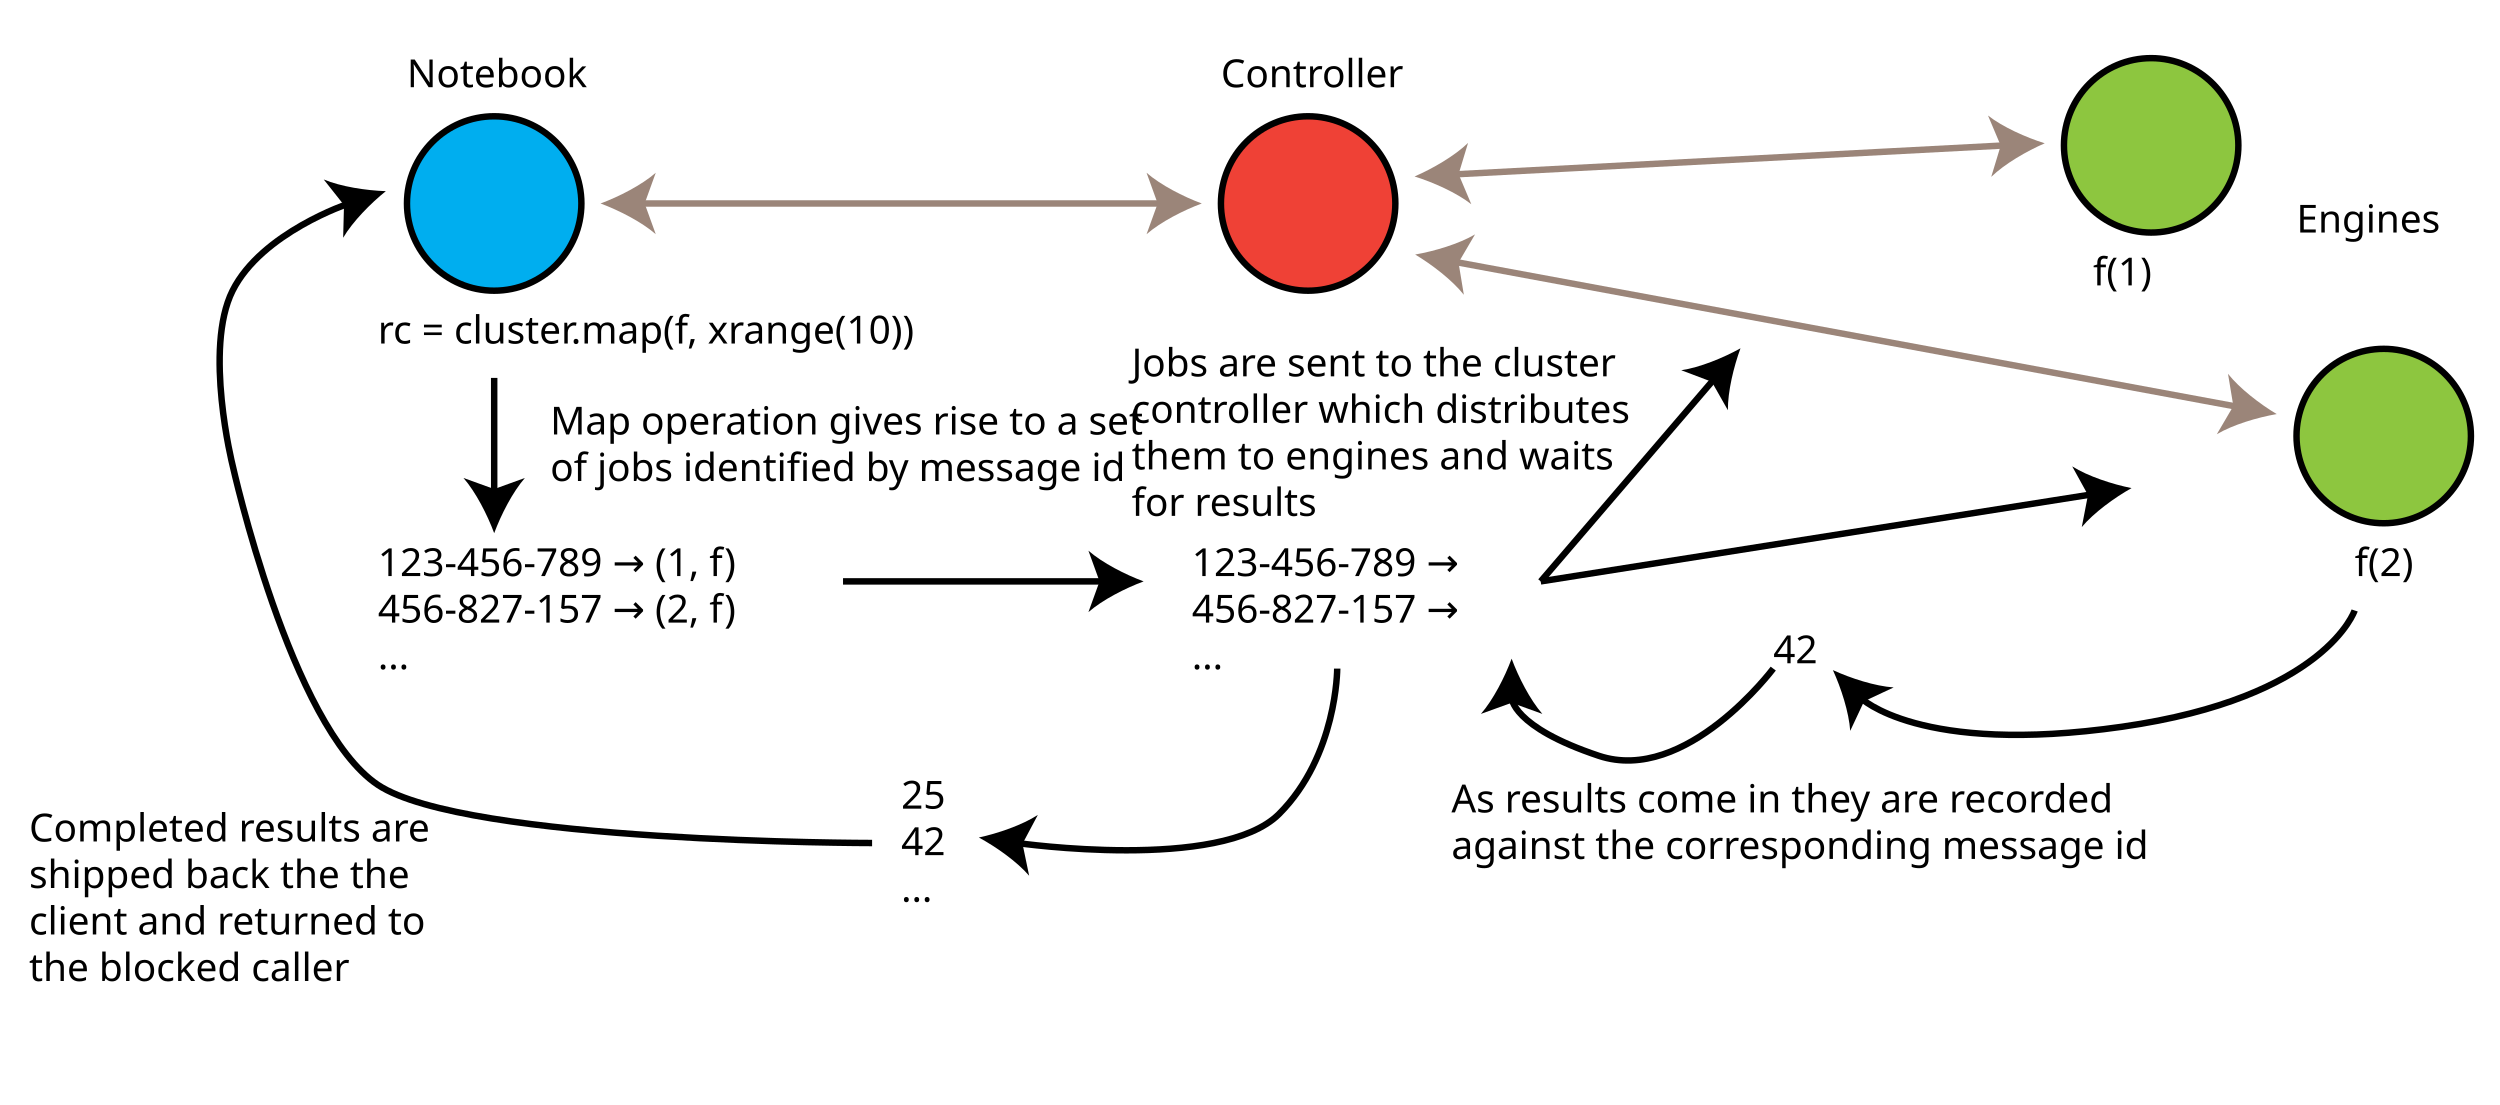
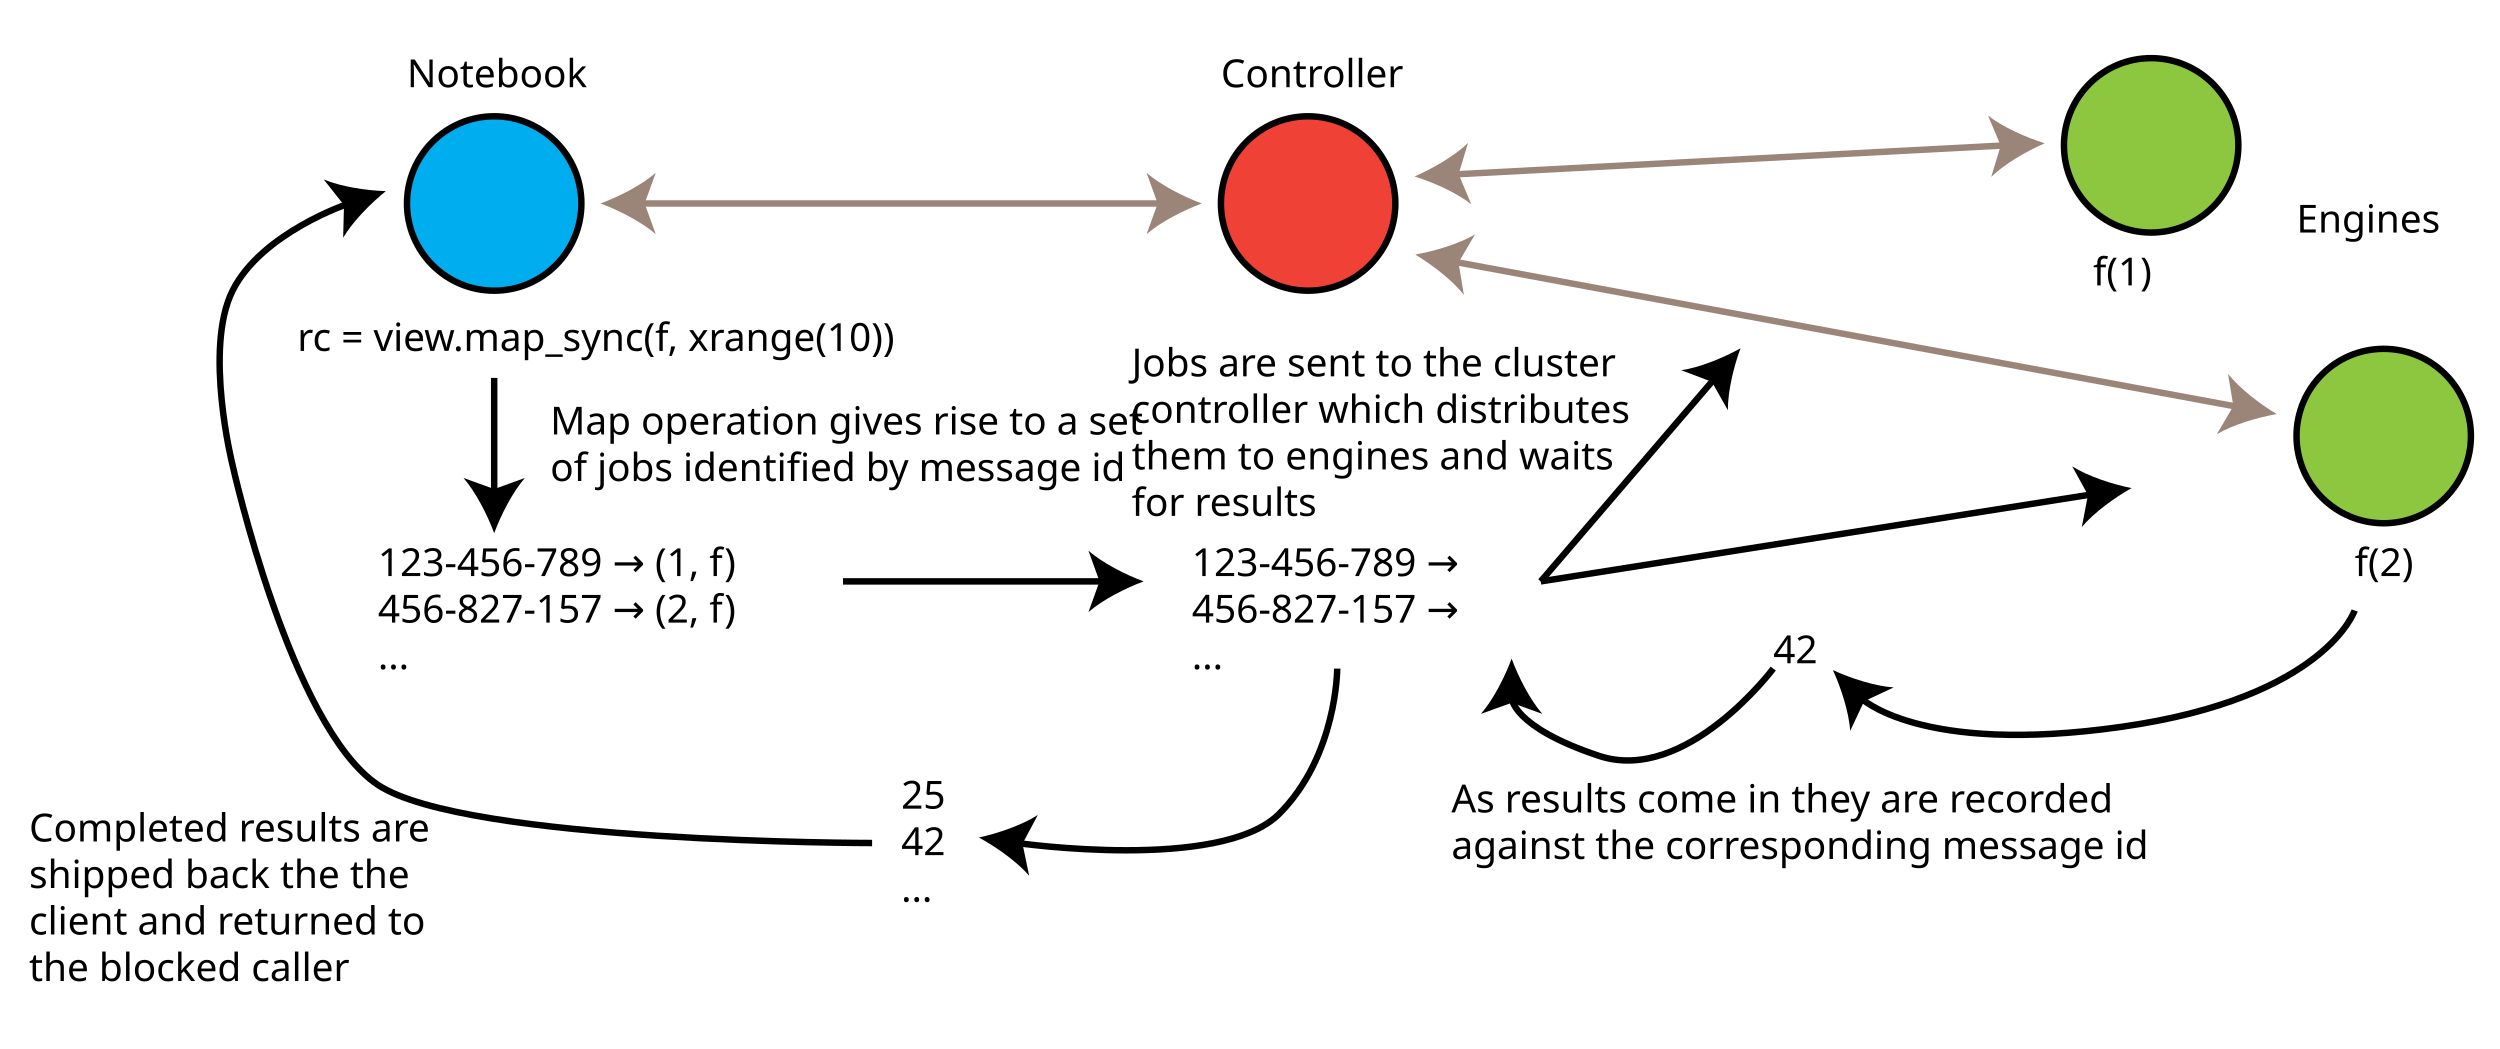
- <svg xmlns="http://www.w3.org/2000/svg" version="1.1" id="Layer_1" x="0px" y="0px" width="774px" height="342px" viewBox="0 0 774 342" enable-background="new 0 0 774 342" xml:space="preserve">
+ <svg xmlns="http://www.w3.org/2000/svg" version="1.1" id="Layer_1" x="0px" y="0px" width="774px" height="324.64px" viewBox="0 0 774 324.64" enable-background="new 0 0 774 324.64" xml:space="preserve">
  <circle fill="#EF4136" stroke="#000000" stroke-width="2" cx="405" cy="63" r="27" />
  <circle fill="#8DC63F" stroke="#000000" stroke-width="2" cx="738" cy="135" r="27" />
  <circle fill="#8DC63F" stroke="#000000" stroke-width="2" cx="666" cy="45" r="27" />
  <g>
    <g>
      <line fill="none" stroke="#9B8579" stroke-width="2" x1="450" y1="54" x2="621" y2="45" />
-       <path fill="#9B8579" d="M633.053,44.365c-5.562,2.403-12.409,6.364-16.57,10.395l2.935-9.677l-3.935-9.316    C620.044,39.339,627.271,42.56,633.053,44.365z" />
-       <path fill="#9B8579" d="M437.946,54.635c5.561-2.403,12.409-6.364,16.57-10.395l-2.935,9.677l3.935,9.316    C450.955,59.661,443.729,56.44,437.946,54.635z" />
+       <path fill="#9B8579" d="M633.052,44.365c-5.562,2.403-12.409,6.364-16.569,10.396l2.935-9.677l-3.935-9.316    C620.044,39.339,627.271,42.56,633.052,44.365z" />
+       <path fill="#9B8579" d="M437.946,54.635c5.561-2.403,12.409-6.364,16.569-10.396l-2.935,9.678l3.935,9.315    C450.955,59.661,443.728,56.44,437.946,54.635z" />
    </g>
  </g>
  <g>
    <g>
      <line fill="none" stroke="#9B8579" stroke-width="2" x1="450" y1="81" x2="693" y2="126" />
-       <path fill="#9B8579" d="M704.868,128.197c-5.968,1.038-13.552,3.291-18.539,6.238l5.113-8.725l-1.65-9.977    C693.393,120.272,699.667,125.092,704.868,128.197z" />
-       <path fill="#9B8579" d="M438.131,78.803c5.969-1.038,13.552-3.291,18.54-6.238l-5.114,8.725l1.65,9.977    C449.607,86.728,443.333,81.908,438.131,78.803z" />
+       <path fill="#9B8579" d="M704.868,128.197c-5.968,1.038-13.552,3.291-18.539,6.238l5.113-8.725l-1.65-9.978    C693.392,120.272,699.667,125.092,704.868,128.197z" />
+       <path fill="#9B8579" d="M438.131,78.803c5.969-1.038,13.552-3.291,18.54-6.238l-5.114,8.726l1.65,9.977    C449.607,86.728,443.333,81.908,438.131,78.803z" />
    </g>
  </g>
  <circle fill="#00AEEF" stroke="#000000" stroke-width="2" cx="153" cy="63" r="27" />
  <g>
    <g>
      <line fill="none" stroke="#9B8579" stroke-width="2" x1="198" y1="63" x2="360" y2="63" />
-       <path fill="#9B8579" d="M372.07,63c-5.68,2.107-12.727,5.703-17.094,9.51l3.439-9.51l-3.439-9.51    C359.344,57.297,366.391,60.894,372.07,63z" />
-       <path fill="#9B8579" d="M185.93,63c5.68-2.107,12.727-5.703,17.094-9.51L199.584,63l3.439,9.51    C198.656,68.704,191.609,65.107,185.93,63z" />
+       <path fill="#9B8579" d="M372.07,63c-5.68,2.106-12.728,5.703-17.094,9.51l3.438-9.51l-3.438-9.511    C359.344,57.297,366.391,60.894,372.07,63z" />
+       <path fill="#9B8579" d="M185.93,63c5.68-2.107,12.727-5.703,17.094-9.511L199.584,63l3.439,9.51    C198.656,68.704,191.609,65.107,185.93,63z" />
    </g>
  </g>
-   <text transform="matrix(1 0 0 1 377.9995 26.9995)" font-family="'MyriadPro-Regular'" font-size="12">Controller</text>
-   <text transform="matrix(1 0 0 1 710.9995 72)" font-family="'MyriadPro-Regular'" font-size="12">Engines</text>
-   <text transform="matrix(1 0 0 1 125.9995 26.9995)" font-family="'MyriadPro-Regular'" font-size="12">Notebook</text>
+   <text transform="matrix(1 0 0 1 377.9998 26.9993)" font-family="'MyriadPro-Regular'" font-size="12">Controller</text>
+   <text transform="matrix(1 0 0 1 710.9998 72.0002)" font-family="'MyriadPro-Regular'" font-size="12">Engines</text>
+   <text transform="matrix(1 0 0 1 125.9998 26.9993)" font-family="'MyriadPro-Regular'" font-size="12">Notebook</text>
  <rect x="117" y="99" fill="none" width="252" height="18" />
-   <text transform="matrix(1 0 0 1 116.9995 106.356)" font-family="'CourierNewPSMT'" font-size="12">rc = cluster.map(f, xrange(10))</text>
+   <text transform="matrix(1 0 0 1 92.0549 108.6399)" font-family="'CourierNewPSMT'" font-size="12">rc = view.map_sync(f, xrange(10))</text>
  <rect x="117" y="171" fill="none" width="153" height="54" />
-   <text transform="matrix(1 0 0 1 116.9995 178.356)">
-     <tspan x="0" y="0" font-family="'CourierNewPSMT'" font-size="12">123-456-789 → (1, f)</tspan>
-     <tspan x="0" y="14.4" font-family="'CourierNewPSMT'" font-size="12">456-827-157 → (2, f)</tspan>
-     <tspan x="0" y="28.8" font-family="'CourierNewPSMT'" font-size="12">...</tspan>
-   </text>
+   <text transform="matrix(1 0 0 1 116.9998 178.3557)" font-family="'CourierNewPSMT'" font-size="12">123-456-789 → (1, f)</text>
+   <text transform="matrix(1 0 0 1 116.9998 192.7561)" font-family="'CourierNewPSMT'" font-size="12">456-827-157 → (2, f)</text>
+   <text transform="matrix(1 0 0 1 116.9998 207.1555)" font-family="'CourierNewPSMT'" font-size="12">...</text>
  <rect x="369" y="171" fill="none" width="153" height="54" />
-   <text transform="matrix(1 0 0 1 368.9995 178.3564)">
-     <tspan x="0" y="0" font-family="'CourierNewPSMT'" font-size="12">123-456-789 → </tspan>
-     <tspan x="0" y="14.4" font-family="'CourierNewPSMT'" font-size="12">456-827-157 → </tspan>
-     <tspan x="0" y="28.8" font-family="'CourierNewPSMT'" font-size="12">...</tspan>
-   </text>
+   <text transform="matrix(1 0 0 1 368.9998 178.3557)" font-family="'CourierNewPSMT'" font-size="12">123-456-789 → </text>
+   <text transform="matrix(1 0 0 1 368.9998 192.7561)" font-family="'CourierNewPSMT'" font-size="12">456-827-157 → </text>
+   <text transform="matrix(1 0 0 1 368.9998 207.1565)" font-family="'CourierNewPSMT'" font-size="12">...</text>
  <rect x="648" y="81" fill="none" width="72" height="18" />
-   <text transform="matrix(1 0 0 1 647.9995 88.356)" font-family="'CourierNewPSMT'" font-size="12">f(1)</text>
+   <text transform="matrix(1 0 0 1 647.9998 88.3557)" font-family="'CourierNewPSMT'" font-size="12">f(1)</text>
  <rect x="729" y="171" fill="none" width="72" height="18" />
-   <text transform="matrix(1 0 0 1 728.9995 178.356)" font-family="'CourierNewPSMT'" font-size="12">f(2)</text>
+   <text transform="matrix(1 0 0 1 728.9998 178.3557)" font-family="'CourierNewPSMT'" font-size="12">f(2)</text>
  <rect x="549" y="198" fill="none" width="72" height="18" />
-   <text transform="matrix(1 0 0 1 548.9995 205.3564)" font-family="'CourierNewPSMT'" font-size="12">42</text>
+   <text transform="matrix(1 0 0 1 548.9998 205.3557)" font-family="'CourierNewPSMT'" font-size="12">42</text>
  <rect x="279" y="243" fill="none" width="54" height="45" />
-   <text transform="matrix(1 0 0 1 278.9995 250.3555)">
-     <tspan x="0" y="0" font-family="'CourierNewPSMT'" font-size="12">25</tspan>
-     <tspan x="0" y="14.4" font-family="'CourierNewPSMT'" font-size="12">42</tspan>
-     <tspan x="0" y="28.801" font-family="'CourierNewPSMT'" font-size="12">...</tspan>
-   </text>
+   <text transform="matrix(1 0 0 1 278.9998 250.3557)" font-family="'CourierNewPSMT'" font-size="12">25</text>
+   <text transform="matrix(1 0 0 1 278.9998 264.7551)" font-family="'CourierNewPSMT'" font-size="12">42</text>
+   <text transform="matrix(1 0 0 1 278.9998 279.1565)" font-family="'CourierNewPSMT'" font-size="12">...</text>
  <g>
    <g>
      <line fill="none" stroke="#000000" stroke-width="2" x1="153" y1="117" x2="153" y2="153" />
-       <path d="M153,165.07c-2.107-5.68-5.703-12.727-9.51-17.094l9.51,3.439l9.51-3.439C158.703,152.343,155.106,159.39,153,165.07z" />
+       <path d="M153,165.07c-2.106-5.68-5.703-12.727-9.51-17.094l9.51,3.439l9.51-3.439C158.703,152.343,155.106,159.39,153,165.07z" />
    </g>
  </g>
  <g>
    <g>
      <line fill="none" stroke="#000000" stroke-width="2" x1="261" y1="180" x2="342" y2="180" />
-       <path d="M354.07,180c-5.68,2.107-12.727,5.703-17.094,9.51l3.439-9.51l-3.439-9.51C341.343,174.297,348.39,177.894,354.07,180z" />
+       <path d="M354.07,180c-5.68,2.106-12.728,5.703-17.094,9.51l3.438-9.51l-3.438-9.511C341.343,174.297,348.39,177.894,354.07,180z" />
    </g>
  </g>
  <g>
    <g>
      <line fill="none" stroke="#000000" stroke-width="2" x1="477" y1="180" x2="531" y2="117" />
-       <path d="M538.855,107.835c-2.097,5.684-3.952,13.375-3.904,19.167l-4.982-8.8l-9.458-3.577    C526.243,113.786,533.559,110.776,538.855,107.835z" />
+       <path d="M538.855,107.835c-2.098,5.684-3.952,13.375-3.904,19.167l-4.982-8.8l-9.458-3.577    C526.243,113.786,533.558,110.776,538.855,107.835z" />
    </g>
  </g>
  <g>
    <g>
      <line fill="none" stroke="#000000" stroke-width="2" x1="477" y1="180" x2="648" y2="153" />
-       <path d="M659.922,151.117c-5.282,2.967-11.682,7.618-15.401,12.059l1.914-9.93l-4.881-8.857    C646.461,147.469,653.984,149.922,659.922,151.117z" />
+       <path d="M659.922,151.117c-5.282,2.967-11.682,7.617-15.4,12.059l1.913-9.93l-4.881-8.857    C646.461,147.469,653.984,149.922,659.922,151.117z" />
    </g>
  </g>
  <g>
    <g>
      <path fill="none" stroke="#000000" stroke-width="2" d="M729,189c0,0-9,27-72,36s-81-9-81-9" />
-       <path d="M567.464,207.465c5.507,2.526,13.032,4.967,18.812,5.363l-9.156,4.292l-4.292,9.156    C572.431,220.497,569.992,212.971,567.464,207.465z" />
+       <path d="M567.464,207.465c5.507,2.526,13.032,4.967,18.812,5.363l-9.156,4.292l-4.292,9.155    C572.43,220.497,569.992,212.971,567.464,207.465z" />
    </g>
  </g>
  <g>
    <g>
      <path fill="none" stroke="#000000" stroke-width="2" d="M414,207c0,0,0,27-18,45s-81,9-81,9" />
-       <path d="M303.05,259.293c5.921-1.283,13.405-3.846,18.267-6.997l-4.75,8.928l2.06,9.901    C314.843,266.738,308.375,262.182,303.05,259.293z" />
+       <path d="M303.05,259.293c5.922-1.283,13.405-3.847,18.268-6.997l-4.75,8.928l2.06,9.901    C314.843,266.738,308.375,262.182,303.05,259.293z" />
    </g>
  </g>
  <g>
    <g>
      <path fill="none" stroke="#000000" stroke-width="2" d="M270,261c0,0-126,0-153-18s-45-99-45-99s-9-36,0-54s36-27,36-27" />
-       <path d="M119.451,59.183c-4.722,3.795-10.271,9.435-13.21,14.427l0.256-10.109l-6.27-7.935    C105.574,57.797,113.396,58.981,119.451,59.183z" />
+       <path d="M119.451,59.183c-4.722,3.795-10.271,9.436-13.21,14.427l0.256-10.108l-6.27-7.936    C105.574,57.797,113.396,58.981,119.451,59.183z" />
    </g>
  </g>
  <g>
    <g>
      <path fill="none" stroke="#000000" stroke-width="2" d="M549,207c0,0-27,36-54,27s-27-18-27-18" />
-       <path d="M468,203.93c2.107,5.68,5.703,12.727,9.51,17.094l-9.51-3.439l-9.51,3.439C462.296,216.656,465.893,209.609,468,203.93z" />
+       <path d="M468,203.93c2.107,5.68,5.703,12.727,9.51,17.094l-9.51-3.438l-9.51,3.438C462.296,216.656,465.892,209.609,468,203.93z" />
    </g>
  </g>
  <rect x="170.359" y="126" fill="none" width="162.641" height="27" />
-   <text transform="matrix(1 0 0 1 170.3589 134.5195)">
-     <tspan x="0" y="0" font-family="'MyriadPro-It'" font-size="12">Map operation gives rise to a set </tspan>
-     <tspan x="0" y="14.4" font-family="'MyriadPro-It'" font-size="12">of jobs identified by message id</tspan>
-   </text>
+   <text transform="matrix(1 0 0 1 170.3591 134.5188)" font-family="'MyriadPro-It'" font-size="12">Map operation gives rise to a set </text>
+   <text transform="matrix(1 0 0 1 170.3591 148.9192)" font-family="'MyriadPro-It'" font-size="12">of jobs identified by message id</text>
  <rect x="350.359" y="108" fill="none" width="135.641" height="54" />
-   <text transform="matrix(1 0 0 1 350.3589 116.5195)">
-     <tspan x="0" y="0" font-family="'MyriadPro-It'" font-size="12">Jobs are sent to the cluster </tspan>
-     <tspan x="0" y="14.4" font-family="'MyriadPro-It'" font-size="12">controller which distributes </tspan>
-     <tspan x="0" y="28.801" font-family="'MyriadPro-It'" font-size="12">them to engines and waits </tspan>
-     <tspan x="0" y="43.2" font-family="'MyriadPro-It'" font-size="12">for results</tspan>
-   </text>
+   <text transform="matrix(1 0 0 1 350.3591 116.5188)" font-family="'MyriadPro-It'" font-size="12">Jobs are sent to the cluster </text>
+   <text transform="matrix(1 0 0 1 350.3591 130.9192)" font-family="'MyriadPro-It'" font-size="12">controller which distributes </text>
+   <text transform="matrix(1 0 0 1 350.3591 145.3206)" font-family="'MyriadPro-It'" font-size="12">them to engines and waits </text>
+   <text transform="matrix(1 0 0 1 350.3591 159.719)" font-family="'MyriadPro-It'" font-size="12">for results</text>
  <rect x="449.358" y="243" fill="none" width="189.641" height="45" />
-   <text transform="matrix(1 0 0 1 449.3584 251.5195)">
-     <tspan x="0" y="0" font-family="'MyriadPro-It'" font-size="12">As results come in they are recorded </tspan>
-     <tspan x="0" y="14.4" font-family="'MyriadPro-It'" font-size="12">against the corresponding message id</tspan>
-   </text>
-   <rect x="9" y="252" fill="none" width="117.641" height="54" />
-   <text transform="matrix(1 0 0 1 8.9995 260.5195)">
-     <tspan x="0" y="0" font-family="'MyriadPro-It'" font-size="12">Completed results are </tspan>
-     <tspan x="0" y="14.4" font-family="'MyriadPro-It'" font-size="12">shipped back the the </tspan>
-     <tspan x="0" y="28.801" font-family="'MyriadPro-It'" font-size="12">client and returned to </tspan>
-     <tspan x="0" y="43.2" font-family="'MyriadPro-It'" font-size="12">the blocked caller</tspan>
-   </text>
+   <text transform="matrix(1 0 0 1 449.3591 251.5188)" font-family="'MyriadPro-It'" font-size="12">As results come in they are recorded </text>
+   <text transform="matrix(1 0 0 1 449.3591 265.9192)" font-family="'MyriadPro-It'" font-size="12">against the corresponding message id</text>
+   <rect x="9" y="252" fill="none" width="117.642" height="54" />
+   <text transform="matrix(1 0 0 1 8.9998 260.5188)" font-family="'MyriadPro-It'" font-size="12">Completed results are </text>
+   <text transform="matrix(1 0 0 1 8.9998 274.9192)" font-family="'MyriadPro-It'" font-size="12">shipped back the the </text>
+   <text transform="matrix(1 0 0 1 8.9998 289.3206)" font-family="'MyriadPro-It'" font-size="12">client and returned to </text>
+   <text transform="matrix(1 0 0 1 8.9998 303.719)" font-family="'MyriadPro-It'" font-size="12">the blocked caller</text>
</svg>
